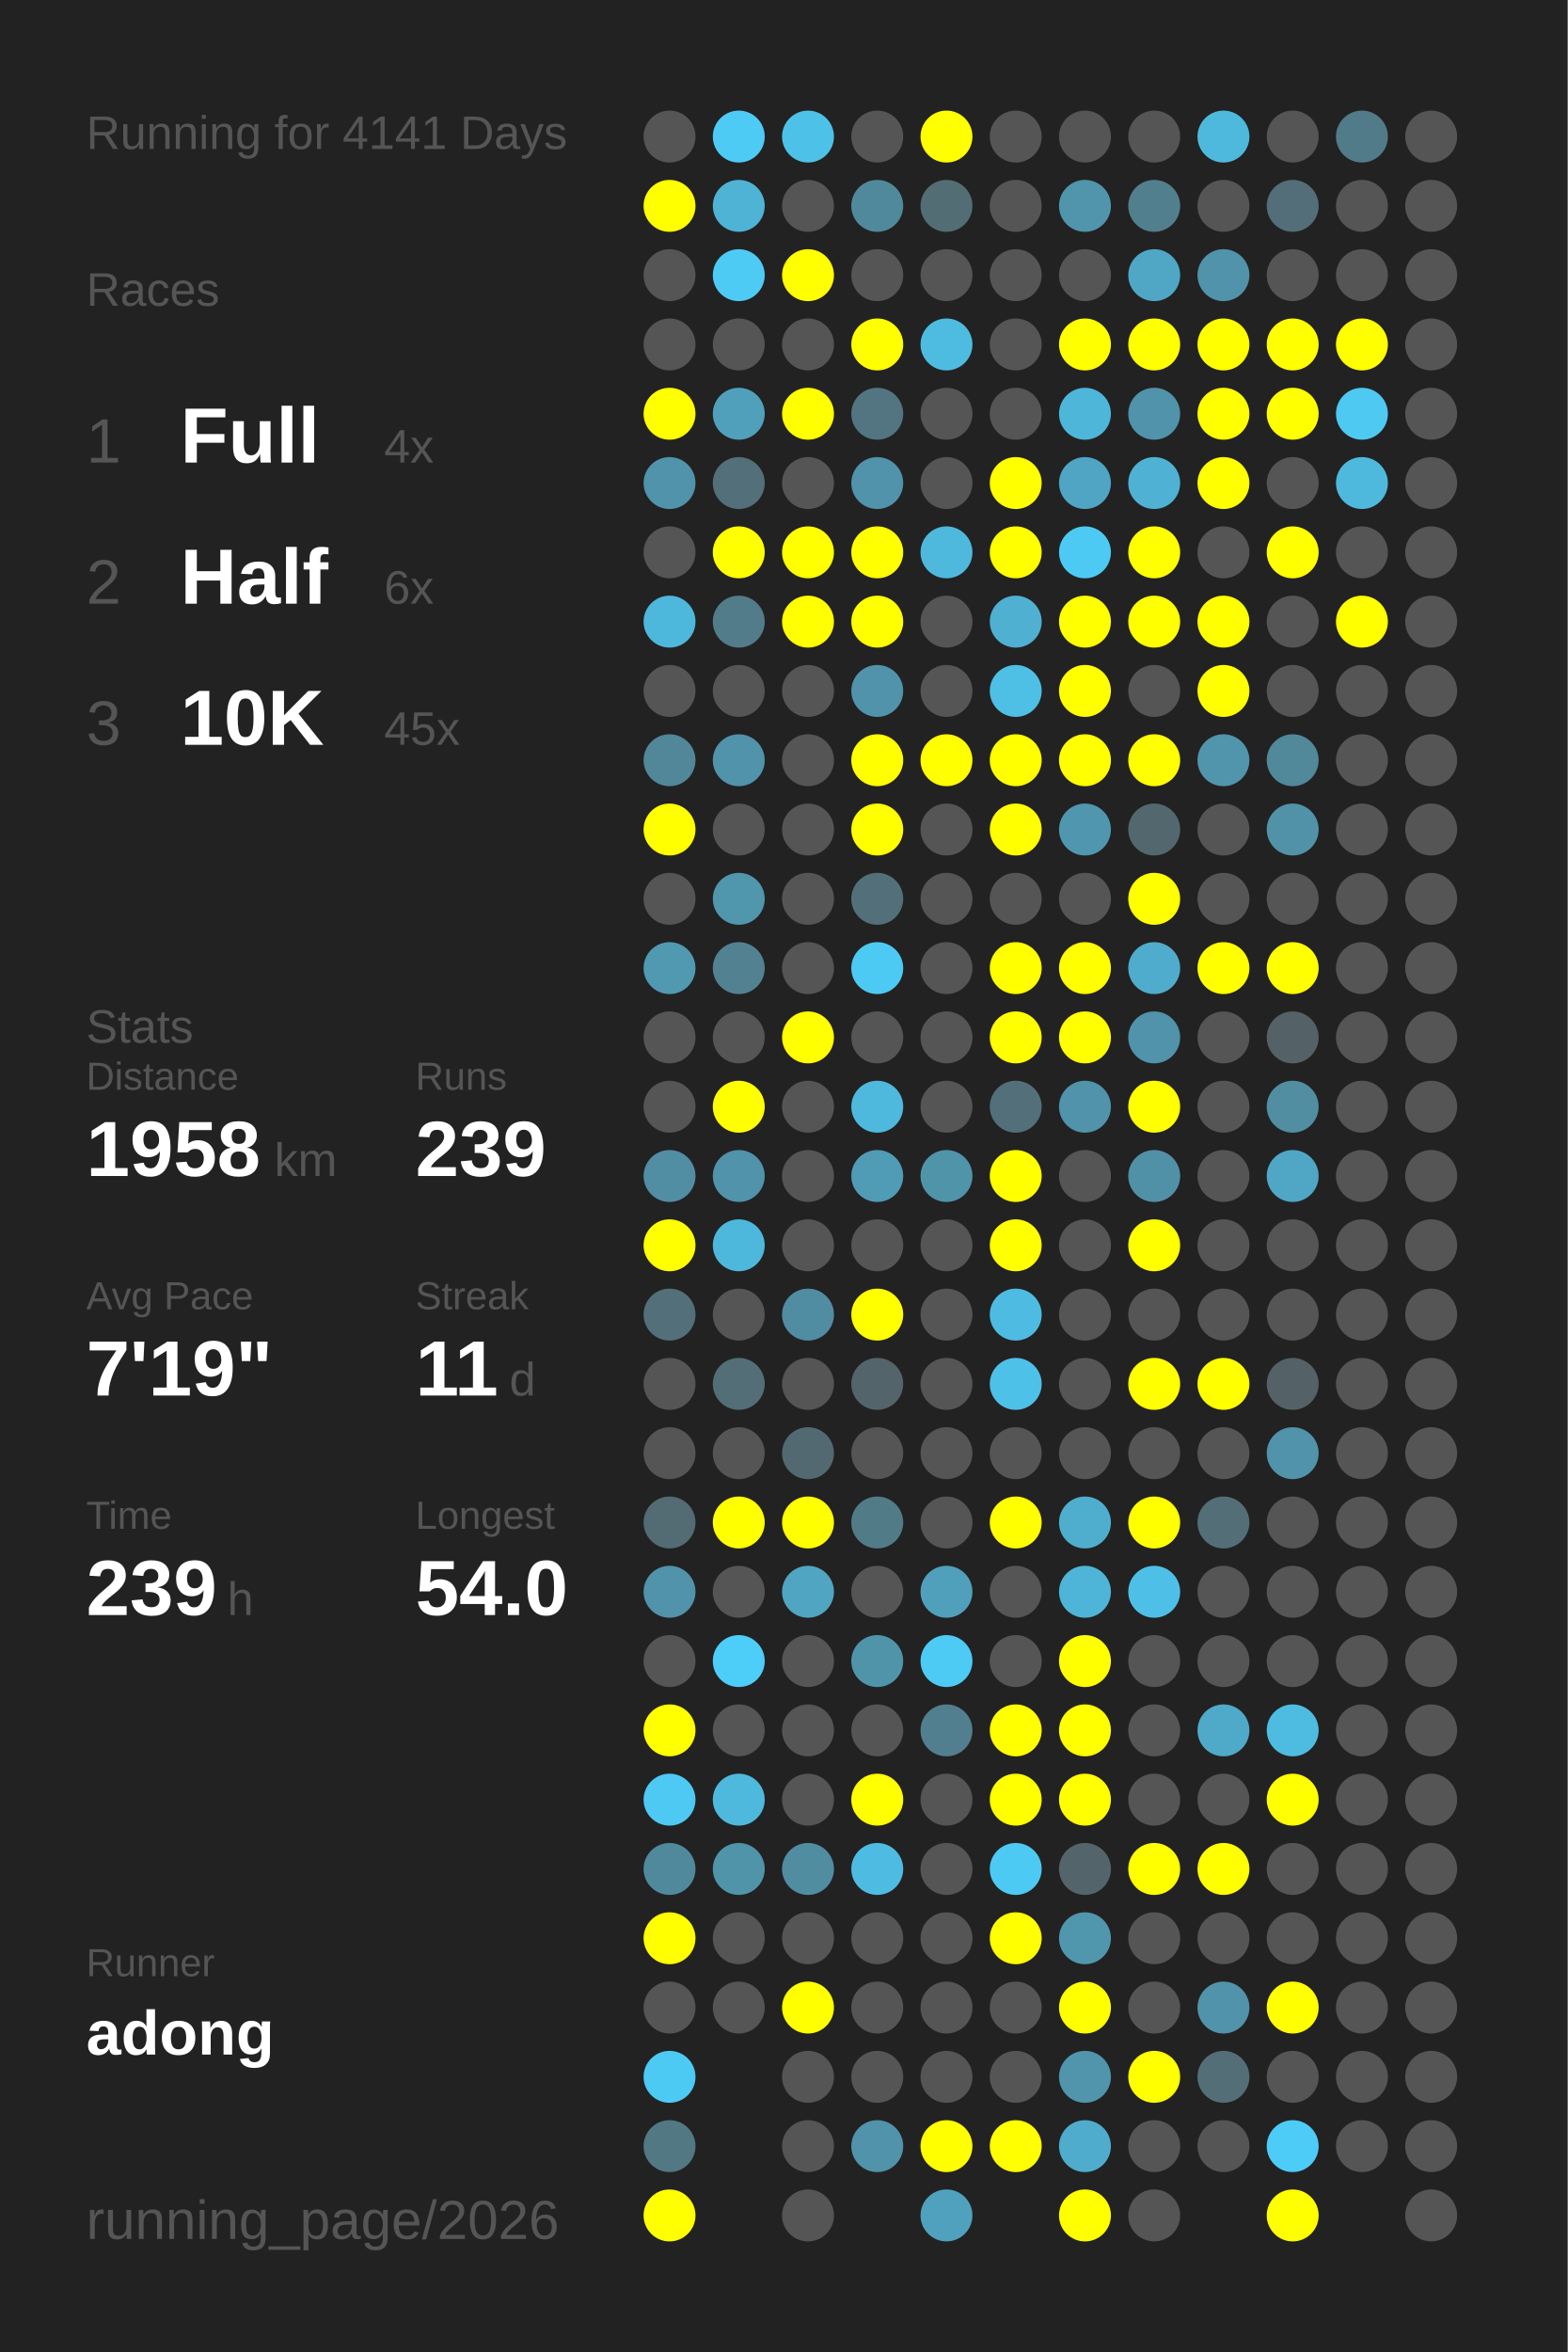
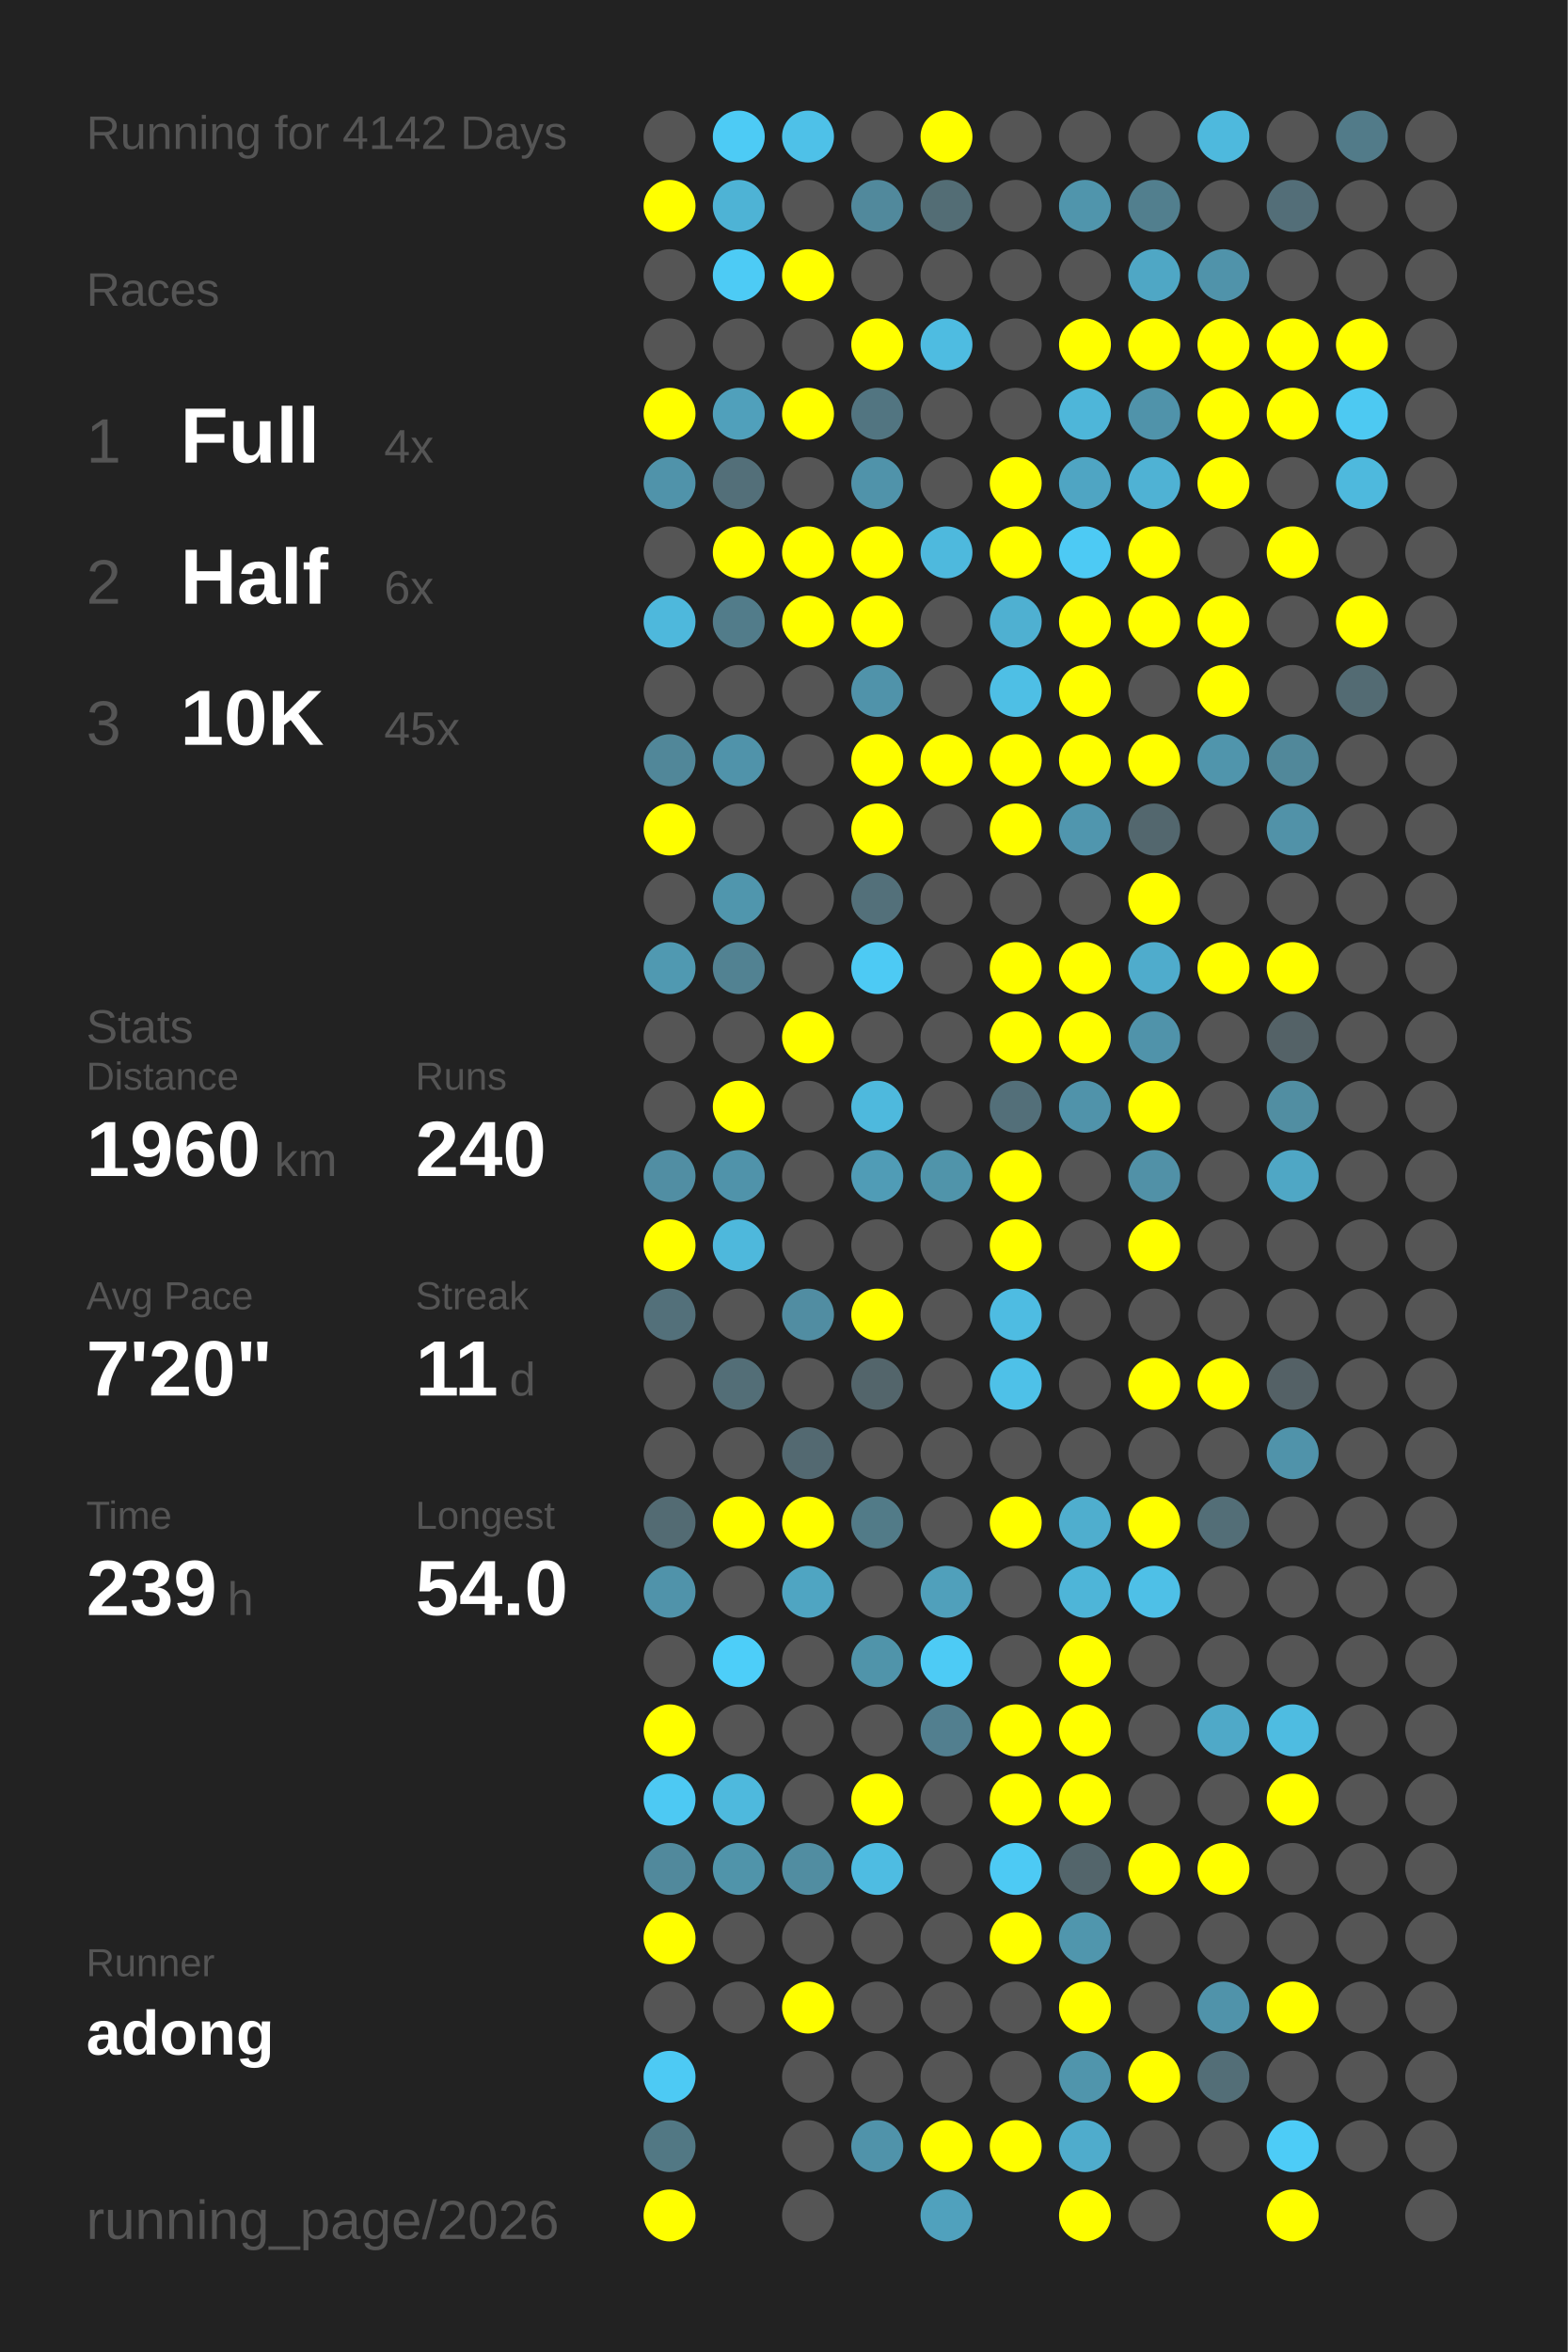
<svg xmlns="http://www.w3.org/2000/svg" baseProfile="full" height="300mm" version="1.1" viewBox="0,0,200,300" width="200mm">
  <defs />
  <rect fill="#222222" height="300" width="200" x="0" y="0" />
-   <text fill="#555555" style="font-size:6px; font-family:Arial;" x="11" y="19">Running for 4141 Days</text>
+   <text fill="#555555" style="font-size:6px; font-family:Arial;" x="11" y="19">Running for 4142 Days</text>
  <text fill="#555555" style="font-size:6px; font-family:Arial;" x="11" y="39">Races</text>
  <text fill="#555555" style="font-size:8px; font-family:Arial;" x="11" y="59">1</text>
  <text fill="#FFFFFF" style="font-size:10px; font-family:Arial; font-weight:bold;" x="23" y="59">Full</text>
  <text fill="#555555" style="font-size:6px; font-family:Arial;" x="49" y="59">4x</text>
  <text fill="#555555" style="font-size:8px; font-family:Arial;" x="11" y="77">2</text>
  <text fill="#FFFFFF" style="font-size:10px; font-family:Arial; font-weight:bold;" x="23" y="77">Half</text>
  <text fill="#555555" style="font-size:6px; font-family:Arial;" x="49" y="77">6x</text>
  <text fill="#555555" style="font-size:8px; font-family:Arial;" x="11" y="95">3</text>
  <text fill="#FFFFFF" style="font-size:10px; font-family:Arial; font-weight:bold;" x="23" y="95">10K</text>
  <text fill="#555555" style="font-size:6px; font-family:Arial;" x="49" y="95">45x</text>
  <text fill="#555555" style="font-size:6px; font-family:Arial;" x="11" y="133">Stats</text>
  <text fill="#555555" style="font-size:5px; font-family:Arial;" x="11" y="139">Distance</text>
-   <text fill="#FFFFFF" style="font-size:10px; font-family:Arial; font-weight:bold;" x="11" y="150">1958</text>
+   <text fill="#FFFFFF" style="font-size:10px; font-family:Arial; font-weight:bold;" x="11" y="150">1960</text>
  <text fill="#555555" style="font-size:6px; font-family:Arial;" x="35" y="150">km</text>
  <text fill="#555555" style="font-size:5px; font-family:Arial;" x="53" y="139">Runs</text>
-   <text fill="#FFFFFF" style="font-size:10px; font-family:Arial; font-weight:bold;" x="53" y="150">239</text>
+   <text fill="#FFFFFF" style="font-size:10px; font-family:Arial; font-weight:bold;" x="53" y="150">240</text>
  <text fill="#555555" style="font-size:5px; font-family:Arial;" x="11" y="167">Avg Pace</text>
-   <text fill="#FFFFFF" style="font-size:10px; font-family:Arial; font-weight:bold;" x="11" y="178">7'19"</text>
+   <text fill="#FFFFFF" style="font-size:10px; font-family:Arial; font-weight:bold;" x="11" y="178">7'20"</text>
  <text fill="#555555" style="font-size:5px; font-family:Arial;" x="53" y="167">Streak</text>
  <text fill="#FFFFFF" style="font-size:10px; font-family:Arial; font-weight:bold;" x="53" y="178">11</text>
  <text fill="#555555" style="font-size:6px; font-family:Arial;" x="65" y="178">d</text>
  <text fill="#555555" style="font-size:5px; font-family:Arial;" x="11" y="195">Time</text>
  <text fill="#FFFFFF" style="font-size:10px; font-family:Arial; font-weight:bold;" x="11" y="206">239</text>
  <text fill="#555555" style="font-size:6px; font-family:Arial;" x="29" y="206">h</text>
  <text fill="#555555" style="font-size:5px; font-family:Arial;" x="53" y="195">Longest</text>
  <text fill="#FFFFFF" style="font-size:10px; font-family:Arial; font-weight:bold;" x="53" y="206">54.0</text>
  <text fill="#555555" style="font-size:5px; font-family:Arial;" x="11" y="252.065">Runner</text>
  <text fill="#FFFFFF" style="font-size:8px; font-family:Arial; font-weight:bold;" x="11" y="262.065">adong</text>
  <text fill="#555555" style="font-size:7px; font-family:Arial;" x="11" y="285.581">running_page/2026</text>
  <circle cx="85.417" cy="17.419" fill="#555555" r="3.312" />
  <circle cx="85.417" cy="26.258" fill="#FFFF00" r="3.312" />
  <circle cx="85.417" cy="35.097" fill="#555555" r="3.312" />
  <circle cx="85.417" cy="43.935" fill="#555555" r="3.312" />
  <circle cx="85.417" cy="52.774" fill="#FFFF00" r="3.312" />
  <circle cx="85.417" cy="61.613" fill="#5093aa" r="3.312" />
  <circle cx="85.417" cy="70.452" fill="#555555" r="3.312" />
  <circle cx="85.417" cy="79.29" fill="#4eb8dc" r="3.312" />
  <circle cx="85.417" cy="88.129" fill="#555555" r="3.312" />
  <circle cx="85.417" cy="96.968" fill="#518799" r="3.312" />
  <circle cx="85.417" cy="105.806" fill="#FFFF00" r="3.312" />
  <circle cx="85.417" cy="114.645" fill="#555555" r="3.312" />
  <circle cx="85.417" cy="123.484" fill="#5099b1" r="3.312" />
  <circle cx="85.417" cy="132.323" fill="#555555" r="3.312" />
  <circle cx="85.417" cy="141.161" fill="#555555" r="3.312" />
  <circle cx="85.417" cy="150" fill="#518ea3" r="3.312" />
  <circle cx="85.417" cy="158.839" fill="#FFFF00" r="3.312" />
  <circle cx="85.417" cy="167.677" fill="#53707a" r="3.312" />
  <circle cx="85.417" cy="176.516" fill="#555555" r="3.312" />
  <circle cx="85.417" cy="185.355" fill="#555555" r="3.312" />
  <circle cx="85.417" cy="194.194" fill="#536b73" r="3.312" />
  <circle cx="85.417" cy="203.032" fill="#5093aa" r="3.312" />
  <circle cx="85.417" cy="211.871" fill="#555555" r="3.312" />
  <circle cx="85.417" cy="220.71" fill="#FFFF00" r="3.312" />
  <circle cx="85.417" cy="229.548" fill="#4dc9f3" r="3.312" />
  <circle cx="85.417" cy="238.387" fill="#51899c" r="3.312" />
  <circle cx="85.417" cy="247.226" fill="#FFFF00" r="3.312" />
  <circle cx="85.417" cy="256.065" fill="#555555" r="3.312" />
  <circle cx="85.417" cy="264.903" fill="#4dcaf4" r="3.312" />
  <circle cx="85.417" cy="273.742" fill="#527884" r="3.312" />
  <circle cx="85.417" cy="282.581" fill="#FFFF00" r="3.312" />
  <circle cx="94.25" cy="17.419" fill="#4dcbf5" r="3.312" />
  <circle cx="94.25" cy="26.258" fill="#4eb3d5" r="3.312" />
  <circle cx="94.25" cy="35.097" fill="#4dcbf5" r="3.312" />
  <circle cx="94.25" cy="43.935" fill="#555555" r="3.312" />
  <circle cx="94.25" cy="52.774" fill="#50a0bb" r="3.312" />
  <circle cx="94.25" cy="61.613" fill="#536f79" r="3.312" />
  <circle cx="94.25" cy="70.452" fill="#FFFF00" r="3.312" />
  <circle cx="94.25" cy="79.29" fill="#527c8a" r="3.312" />
  <circle cx="94.25" cy="88.129" fill="#555555" r="3.312" />
  <circle cx="94.25" cy="96.968" fill="#5093aa" r="3.312" />
  <circle cx="94.25" cy="105.806" fill="#555555" r="3.312" />
  <circle cx="94.25" cy="114.645" fill="#5096ad" r="3.312" />
  <circle cx="94.25" cy="123.484" fill="#528292" r="3.312" />
  <circle cx="94.25" cy="132.323" fill="#555555" r="3.312" />
  <circle cx="94.25" cy="141.161" fill="#FFFF00" r="3.312" />
  <circle cx="94.25" cy="150" fill="#5093aa" r="3.312" />
  <circle cx="94.25" cy="158.839" fill="#4eb8dc" r="3.312" />
  <circle cx="94.25" cy="167.677" fill="#555555" r="3.312" />
  <circle cx="94.25" cy="176.516" fill="#536e77" r="3.312" />
  <circle cx="94.25" cy="185.355" fill="#555555" r="3.312" />
  <circle cx="94.25" cy="194.194" fill="#FFFF00" r="3.312" />
  <circle cx="94.25" cy="203.032" fill="#555555" r="3.312" />
  <circle cx="94.25" cy="211.871" fill="#4dcef9" r="3.312" />
  <circle cx="94.25" cy="220.71" fill="#555555" r="3.312" />
  <circle cx="94.25" cy="229.548" fill="#4eb9dd" r="3.312" />
  <circle cx="94.25" cy="238.387" fill="#5094aa" r="3.312" />
  <circle cx="94.25" cy="247.226" fill="#555555" r="3.312" />
  <circle cx="94.25" cy="256.065" fill="#555555" r="3.312" />
  <circle cx="103.083" cy="17.419" fill="#4ec1e8" r="3.312" />
  <circle cx="103.083" cy="26.258" fill="#555555" r="3.312" />
  <circle cx="103.083" cy="35.097" fill="#FFFF00" r="3.312" />
  <circle cx="103.083" cy="43.935" fill="#555555" r="3.312" />
  <circle cx="103.083" cy="52.774" fill="#FFFF00" r="3.312" />
  <circle cx="103.083" cy="61.613" fill="#555555" r="3.312" />
  <circle cx="103.083" cy="70.452" fill="#FFFF00" r="3.312" />
  <circle cx="103.083" cy="79.29" fill="#FFFF00" r="3.312" />
  <circle cx="103.083" cy="88.129" fill="#555555" r="3.312" />
  <circle cx="103.083" cy="96.968" fill="#555555" r="3.312" />
  <circle cx="103.083" cy="105.806" fill="#555555" r="3.312" />
  <circle cx="103.083" cy="114.645" fill="#555555" r="3.312" />
  <circle cx="103.083" cy="123.484" fill="#555555" r="3.312" />
  <circle cx="103.083" cy="132.323" fill="#FFFF00" r="3.312" />
  <circle cx="103.083" cy="141.161" fill="#555555" r="3.312" />
  <circle cx="103.083" cy="150" fill="#555555" r="3.312" />
  <circle cx="103.083" cy="158.839" fill="#555555" r="3.312" />
  <circle cx="103.083" cy="167.677" fill="#518da2" r="3.312" />
  <circle cx="103.083" cy="176.516" fill="#555555" r="3.312" />
  <circle cx="103.083" cy="185.355" fill="#536971" r="3.312" />
  <circle cx="103.083" cy="194.194" fill="#FFFF00" r="3.312" />
  <circle cx="103.083" cy="203.032" fill="#4fa5c2" r="3.312" />
  <circle cx="103.083" cy="211.871" fill="#555555" r="3.312" />
  <circle cx="103.083" cy="220.71" fill="#555555" r="3.312" />
  <circle cx="103.083" cy="229.548" fill="#555555" r="3.312" />
  <circle cx="103.083" cy="238.387" fill="#518da1" r="3.312" />
  <circle cx="103.083" cy="247.226" fill="#555555" r="3.312" />
  <circle cx="103.083" cy="256.065" fill="#FFFF00" r="3.312" />
  <circle cx="103.083" cy="264.903" fill="#555555" r="3.312" />
  <circle cx="103.083" cy="273.742" fill="#555555" r="3.312" />
  <circle cx="103.083" cy="282.581" fill="#555555" r="3.312" />
  <circle cx="111.917" cy="17.419" fill="#555555" r="3.312" />
  <circle cx="111.917" cy="26.258" fill="#51899c" r="3.312" />
  <circle cx="111.917" cy="35.097" fill="#555555" r="3.312" />
  <circle cx="111.917" cy="43.935" fill="#FFFF00" r="3.312" />
  <circle cx="111.917" cy="52.774" fill="#527581" r="3.312" />
  <circle cx="111.917" cy="61.613" fill="#5093aa" r="3.312" />
  <circle cx="111.917" cy="70.452" fill="#FFFF00" r="3.312" />
  <circle cx="111.917" cy="79.29" fill="#FFFF00" r="3.312" />
  <circle cx="111.917" cy="88.129" fill="#5093aa" r="3.312" />
  <circle cx="111.917" cy="96.968" fill="#FFFF00" r="3.312" />
  <circle cx="111.917" cy="105.806" fill="#FFFF00" r="3.312" />
  <circle cx="111.917" cy="114.645" fill="#53707a" r="3.312" />
  <circle cx="111.917" cy="123.484" fill="#4dcaf4" r="3.312" />
  <circle cx="111.917" cy="132.323" fill="#555555" r="3.312" />
  <circle cx="111.917" cy="141.161" fill="#4eb9dd" r="3.312" />
  <circle cx="111.917" cy="150" fill="#509cb6" r="3.312" />
  <circle cx="111.917" cy="158.839" fill="#555555" r="3.312" />
  <circle cx="111.917" cy="167.677" fill="#FFFF00" r="3.312" />
  <circle cx="111.917" cy="176.516" fill="#53656b" r="3.312" />
  <circle cx="111.917" cy="185.355" fill="#555555" r="3.312" />
  <circle cx="111.917" cy="194.194" fill="#527b88" r="3.312" />
  <circle cx="111.917" cy="203.032" fill="#555555" r="3.312" />
  <circle cx="111.917" cy="211.871" fill="#5094aa" r="3.312" />
  <circle cx="111.917" cy="220.71" fill="#555555" r="3.312" />
  <circle cx="111.917" cy="229.548" fill="#FFFF00" r="3.312" />
  <circle cx="111.917" cy="238.387" fill="#4ebce2" r="3.312" />
  <circle cx="111.917" cy="247.226" fill="#555555" r="3.312" />
  <circle cx="111.917" cy="256.065" fill="#555555" r="3.312" />
  <circle cx="111.917" cy="264.903" fill="#555555" r="3.312" />
  <circle cx="111.917" cy="273.742" fill="#5093aa" r="3.312" />
  <circle cx="120.75" cy="17.419" fill="#FFFF00" r="3.312" />
  <circle cx="120.75" cy="26.258" fill="#536d75" r="3.312" />
  <circle cx="120.75" cy="35.097" fill="#555555" r="3.312" />
  <circle cx="120.75" cy="43.935" fill="#4ebce1" r="3.312" />
  <circle cx="120.75" cy="52.774" fill="#555555" r="3.312" />
  <circle cx="120.75" cy="61.613" fill="#555555" r="3.312" />
  <circle cx="120.75" cy="70.452" fill="#4eb9dd" r="3.312" />
  <circle cx="120.75" cy="79.29" fill="#555555" r="3.312" />
  <circle cx="120.75" cy="88.129" fill="#555555" r="3.312" />
  <circle cx="120.75" cy="96.968" fill="#FFFF00" r="3.312" />
  <circle cx="120.75" cy="105.806" fill="#555555" r="3.312" />
  <circle cx="120.75" cy="114.645" fill="#555555" r="3.312" />
  <circle cx="120.75" cy="123.484" fill="#555555" r="3.312" />
  <circle cx="120.75" cy="132.323" fill="#555555" r="3.312" />
  <circle cx="120.75" cy="141.161" fill="#555555" r="3.312" />
  <circle cx="120.75" cy="150" fill="#5094aa" r="3.312" />
  <circle cx="120.75" cy="158.839" fill="#555555" r="3.312" />
  <circle cx="120.75" cy="167.677" fill="#555555" r="3.312" />
  <circle cx="120.75" cy="176.516" fill="#555555" r="3.312" />
  <circle cx="120.75" cy="185.355" fill="#555555" r="3.312" />
  <circle cx="120.75" cy="194.194" fill="#555555" r="3.312" />
  <circle cx="120.75" cy="203.032" fill="#50a0bb" r="3.312" />
  <circle cx="120.75" cy="211.871" fill="#4dcbf5" r="3.312" />
  <circle cx="120.75" cy="220.71" fill="#527f8f" r="3.312" />
  <circle cx="120.75" cy="229.548" fill="#555555" r="3.312" />
  <circle cx="120.75" cy="238.387" fill="#555555" r="3.312" />
  <circle cx="120.75" cy="247.226" fill="#555555" r="3.312" />
  <circle cx="120.75" cy="256.065" fill="#555555" r="3.312" />
  <circle cx="120.75" cy="264.903" fill="#555555" r="3.312" />
  <circle cx="120.75" cy="273.742" fill="#FFFF00" r="3.312" />
  <circle cx="120.75" cy="282.581" fill="#50a1bd" r="3.312" />
  <circle cx="129.583" cy="17.419" fill="#555555" r="3.312" />
  <circle cx="129.583" cy="26.258" fill="#555555" r="3.312" />
  <circle cx="129.583" cy="35.097" fill="#555555" r="3.312" />
  <circle cx="129.583" cy="43.935" fill="#555555" r="3.312" />
  <circle cx="129.583" cy="52.774" fill="#555555" r="3.312" />
  <circle cx="129.583" cy="61.613" fill="#FFFF00" r="3.312" />
  <circle cx="129.583" cy="70.452" fill="#FFFF00" r="3.312" />
  <circle cx="129.583" cy="79.29" fill="#4fb0d1" r="3.312" />
  <circle cx="129.583" cy="88.129" fill="#4ebfe5" r="3.312" />
  <circle cx="129.583" cy="96.968" fill="#FFFF00" r="3.312" />
  <circle cx="129.583" cy="105.806" fill="#FFFF00" r="3.312" />
  <circle cx="129.583" cy="114.645" fill="#555555" r="3.312" />
  <circle cx="129.583" cy="123.484" fill="#FFFF00" r="3.312" />
  <circle cx="129.583" cy="132.323" fill="#FFFF00" r="3.312" />
  <circle cx="129.583" cy="141.161" fill="#536f79" r="3.312" />
  <circle cx="129.583" cy="150" fill="#FFFF00" r="3.312" />
  <circle cx="129.583" cy="158.839" fill="#FFFF00" r="3.312" />
  <circle cx="129.583" cy="167.677" fill="#4ebce2" r="3.312" />
  <circle cx="129.583" cy="176.516" fill="#4ec1e8" r="3.312" />
  <circle cx="129.583" cy="185.355" fill="#555555" r="3.312" />
  <circle cx="129.583" cy="194.194" fill="#FFFF00" r="3.312" />
  <circle cx="129.583" cy="203.032" fill="#555555" r="3.312" />
  <circle cx="129.583" cy="211.871" fill="#555555" r="3.312" />
  <circle cx="129.583" cy="220.71" fill="#FFFF00" r="3.312" />
  <circle cx="129.583" cy="229.548" fill="#FFFF00" r="3.312" />
  <circle cx="129.583" cy="238.387" fill="#4dcaf4" r="3.312" />
  <circle cx="129.583" cy="247.226" fill="#FFFF00" r="3.312" />
  <circle cx="129.583" cy="256.065" fill="#555555" r="3.312" />
  <circle cx="129.583" cy="264.903" fill="#555555" r="3.312" />
  <circle cx="129.583" cy="273.742" fill="#FFFF00" r="3.312" />
  <circle cx="138.417" cy="17.419" fill="#555555" r="3.312" />
  <circle cx="138.417" cy="26.258" fill="#5095ac" r="3.312" />
  <circle cx="138.417" cy="35.097" fill="#555555" r="3.312" />
  <circle cx="138.417" cy="43.935" fill="#FFFF00" r="3.312" />
  <circle cx="138.417" cy="52.774" fill="#4eb6d9" r="3.312" />
  <circle cx="138.417" cy="61.613" fill="#4fa5c3" r="3.312" />
  <circle cx="138.417" cy="70.452" fill="#4dcaf4" r="3.312" />
  <circle cx="138.417" cy="79.29" fill="#FFFF00" r="3.312" />
  <circle cx="138.417" cy="88.129" fill="#FFFF00" r="3.312" />
  <circle cx="138.417" cy="96.968" fill="#FFFF00" r="3.312" />
  <circle cx="138.417" cy="105.806" fill="#5096ae" r="3.312" />
  <circle cx="138.417" cy="114.645" fill="#555555" r="3.312" />
  <circle cx="138.417" cy="123.484" fill="#FFFF00" r="3.312" />
  <circle cx="138.417" cy="132.323" fill="#FFFF00" r="3.312" />
  <circle cx="138.417" cy="141.161" fill="#5093aa" r="3.312" />
  <circle cx="138.417" cy="150" fill="#555555" r="3.312" />
  <circle cx="138.417" cy="158.839" fill="#555555" r="3.312" />
  <circle cx="138.417" cy="167.677" fill="#555555" r="3.312" />
  <circle cx="138.417" cy="176.516" fill="#555555" r="3.312" />
  <circle cx="138.417" cy="185.355" fill="#555555" r="3.312" />
  <circle cx="138.417" cy="194.194" fill="#4faece" r="3.312" />
  <circle cx="138.417" cy="203.032" fill="#4eb5d8" r="3.312" />
  <circle cx="138.417" cy="211.871" fill="#FFFF00" r="3.312" />
  <circle cx="138.417" cy="220.71" fill="#FFFF00" r="3.312" />
  <circle cx="138.417" cy="229.548" fill="#FFFF00" r="3.312" />
  <circle cx="138.417" cy="238.387" fill="#53656b" r="3.312" />
  <circle cx="138.417" cy="247.226" fill="#5096ad" r="3.312" />
  <circle cx="138.417" cy="256.065" fill="#FFFF00" r="3.312" />
  <circle cx="138.417" cy="264.903" fill="#5095ac" r="3.312" />
  <circle cx="138.417" cy="273.742" fill="#4faccc" r="3.312" />
  <circle cx="138.417" cy="282.581" fill="#FFFF00" r="3.312" />
  <circle cx="147.25" cy="17.419" fill="#555555" r="3.312" />
  <circle cx="147.25" cy="26.258" fill="#527f8e" r="3.312" />
  <circle cx="147.25" cy="35.097" fill="#4fa7c5" r="3.312" />
  <circle cx="147.25" cy="43.935" fill="#FFFF00" r="3.312" />
  <circle cx="147.25" cy="52.774" fill="#5093aa" r="3.312" />
  <circle cx="147.25" cy="61.613" fill="#4fb2d4" r="3.312" />
  <circle cx="147.25" cy="70.452" fill="#FFFF00" r="3.312" />
  <circle cx="147.25" cy="79.29" fill="#FFFF00" r="3.312" />
  <circle cx="147.25" cy="88.129" fill="#555555" r="3.312" />
  <circle cx="147.25" cy="96.968" fill="#FFFF00" r="3.312" />
  <circle cx="147.25" cy="105.806" fill="#53676e" r="3.312" />
  <circle cx="147.25" cy="114.645" fill="#FFFF00" r="3.312" />
  <circle cx="147.25" cy="123.484" fill="#4faccc" r="3.312" />
  <circle cx="147.25" cy="132.323" fill="#5093aa" r="3.312" />
  <circle cx="147.25" cy="141.161" fill="#FFFF00" r="3.312" />
  <circle cx="147.25" cy="150" fill="#5191a7" r="3.312" />
  <circle cx="147.25" cy="158.839" fill="#FFFF00" r="3.312" />
  <circle cx="147.25" cy="167.677" fill="#555555" r="3.312" />
  <circle cx="147.25" cy="176.516" fill="#FFFF00" r="3.312" />
  <circle cx="147.25" cy="185.355" fill="#555555" r="3.312" />
  <circle cx="147.25" cy="194.194" fill="#FFFF00" r="3.312" />
  <circle cx="147.25" cy="203.032" fill="#4ec0e7" r="3.312" />
  <circle cx="147.25" cy="211.871" fill="#555555" r="3.312" />
  <circle cx="147.25" cy="220.71" fill="#555555" r="3.312" />
  <circle cx="147.25" cy="229.548" fill="#555555" r="3.312" />
  <circle cx="147.25" cy="238.387" fill="#FFFF00" r="3.312" />
  <circle cx="147.25" cy="247.226" fill="#555555" r="3.312" />
  <circle cx="147.25" cy="256.065" fill="#555555" r="3.312" />
  <circle cx="147.25" cy="264.903" fill="#FFFF00" r="3.312" />
  <circle cx="147.25" cy="273.742" fill="#555555" r="3.312" />
  <circle cx="147.25" cy="282.581" fill="#555555" r="3.312" />
  <circle cx="156.083" cy="17.419" fill="#4eb9dd" r="3.312" />
  <circle cx="156.083" cy="26.258" fill="#555555" r="3.312" />
  <circle cx="156.083" cy="35.097" fill="#5093aa" r="3.312" />
  <circle cx="156.083" cy="43.935" fill="#FFFF00" r="3.312" />
  <circle cx="156.083" cy="52.774" fill="#FFFF00" r="3.312" />
  <circle cx="156.083" cy="61.613" fill="#FFFF00" r="3.312" />
  <circle cx="156.083" cy="70.452" fill="#555555" r="3.312" />
  <circle cx="156.083" cy="79.29" fill="#FFFF00" r="3.312" />
  <circle cx="156.083" cy="88.129" fill="#FFFF00" r="3.312" />
  <circle cx="156.083" cy="96.968" fill="#5095ac" r="3.312" />
  <circle cx="156.083" cy="105.806" fill="#555555" r="3.312" />
  <circle cx="156.083" cy="114.645" fill="#555555" r="3.312" />
  <circle cx="156.083" cy="123.484" fill="#FFFF00" r="3.312" />
  <circle cx="156.083" cy="132.323" fill="#555555" r="3.312" />
  <circle cx="156.083" cy="141.161" fill="#555555" r="3.312" />
  <circle cx="156.083" cy="150" fill="#555555" r="3.312" />
  <circle cx="156.083" cy="158.839" fill="#555555" r="3.312" />
  <circle cx="156.083" cy="167.677" fill="#555555" r="3.312" />
  <circle cx="156.083" cy="176.516" fill="#FFFF00" r="3.312" />
  <circle cx="156.083" cy="185.355" fill="#555555" r="3.312" />
  <circle cx="156.083" cy="194.194" fill="#536e77" r="3.312" />
  <circle cx="156.083" cy="203.032" fill="#555555" r="3.312" />
  <circle cx="156.083" cy="211.871" fill="#555555" r="3.312" />
  <circle cx="156.083" cy="220.71" fill="#4fa9c8" r="3.312" />
  <circle cx="156.083" cy="229.548" fill="#555555" r="3.312" />
  <circle cx="156.083" cy="238.387" fill="#FFFF00" r="3.312" />
  <circle cx="156.083" cy="247.226" fill="#555555" r="3.312" />
  <circle cx="156.083" cy="256.065" fill="#5093aa" r="3.312" />
  <circle cx="156.083" cy="264.903" fill="#536e77" r="3.312" />
  <circle cx="156.083" cy="273.742" fill="#555555" r="3.312" />
  <circle cx="164.917" cy="17.419" fill="#555555" r="3.312" />
  <circle cx="164.917" cy="26.258" fill="#536e78" r="3.312" />
  <circle cx="164.917" cy="35.097" fill="#555555" r="3.312" />
  <circle cx="164.917" cy="43.935" fill="#FFFF00" r="3.312" />
  <circle cx="164.917" cy="52.774" fill="#FFFF00" r="3.312" />
  <circle cx="164.917" cy="61.613" fill="#555555" r="3.312" />
  <circle cx="164.917" cy="70.452" fill="#FFFF00" r="3.312" />
  <circle cx="164.917" cy="79.29" fill="#555555" r="3.312" />
  <circle cx="164.917" cy="88.129" fill="#555555" r="3.312" />
  <circle cx="164.917" cy="96.968" fill="#51889a" r="3.312" />
  <circle cx="164.917" cy="105.806" fill="#5192a8" r="3.312" />
  <circle cx="164.917" cy="114.645" fill="#555555" r="3.312" />
  <circle cx="164.917" cy="123.484" fill="#FFFF00" r="3.312" />
  <circle cx="164.917" cy="132.323" fill="#546267" r="3.312" />
  <circle cx="164.917" cy="141.161" fill="#518ea2" r="3.312" />
  <circle cx="164.917" cy="150" fill="#4fa7c5" r="3.312" />
  <circle cx="164.917" cy="158.839" fill="#555555" r="3.312" />
  <circle cx="164.917" cy="167.677" fill="#555555" r="3.312" />
  <circle cx="164.917" cy="176.516" fill="#546166" r="3.312" />
  <circle cx="164.917" cy="185.355" fill="#5093aa" r="3.312" />
  <circle cx="164.917" cy="194.194" fill="#555555" r="3.312" />
  <circle cx="164.917" cy="203.032" fill="#555555" r="3.312" />
  <circle cx="164.917" cy="211.871" fill="#555555" r="3.312" />
  <circle cx="164.917" cy="220.71" fill="#4ebce1" r="3.312" />
  <circle cx="164.917" cy="229.548" fill="#FFFF00" r="3.312" />
  <circle cx="164.917" cy="238.387" fill="#555555" r="3.312" />
  <circle cx="164.917" cy="247.226" fill="#555555" r="3.312" />
  <circle cx="164.917" cy="256.065" fill="#FFFF00" r="3.312" />
  <circle cx="164.917" cy="264.903" fill="#555555" r="3.312" />
  <circle cx="164.917" cy="273.742" fill="#4dccf7" r="3.312" />
  <circle cx="164.917" cy="282.581" fill="#FFFF00" r="3.312" />
  <circle cx="173.75" cy="17.419" fill="#527b89" r="3.312" />
  <circle cx="173.75" cy="26.258" fill="#555555" r="3.312" />
  <circle cx="173.75" cy="35.097" fill="#555555" r="3.312" />
  <circle cx="173.75" cy="43.935" fill="#FFFF00" r="3.312" />
  <circle cx="173.75" cy="52.774" fill="#4dc9f2" r="3.312" />
  <circle cx="173.75" cy="61.613" fill="#4eb9dd" r="3.312" />
  <circle cx="173.75" cy="70.452" fill="#555555" r="3.312" />
  <circle cx="173.75" cy="79.29" fill="#FFFF00" r="3.312" />
-   <circle cx="173.75" cy="88.129" fill="#555555" r="3.312" />
+   <circle cx="173.75" cy="88.129" fill="#536b73" r="3.312" />
  <circle cx="173.75" cy="96.968" fill="#555555" r="3.312" />
  <circle cx="173.75" cy="105.806" fill="#555555" r="3.312" />
  <circle cx="173.75" cy="114.645" fill="#555555" r="3.312" />
  <circle cx="173.75" cy="123.484" fill="#555555" r="3.312" />
  <circle cx="173.75" cy="132.323" fill="#555555" r="3.312" />
  <circle cx="173.75" cy="141.161" fill="#555555" r="3.312" />
  <circle cx="173.75" cy="150" fill="#555555" r="3.312" />
  <circle cx="173.75" cy="158.839" fill="#555555" r="3.312" />
  <circle cx="173.75" cy="167.677" fill="#555555" r="3.312" />
  <circle cx="173.75" cy="176.516" fill="#555555" r="3.312" />
  <circle cx="173.75" cy="185.355" fill="#555555" r="3.312" />
  <circle cx="173.75" cy="194.194" fill="#555555" r="3.312" />
  <circle cx="173.75" cy="203.032" fill="#555555" r="3.312" />
  <circle cx="173.75" cy="211.871" fill="#555555" r="3.312" />
  <circle cx="173.75" cy="220.71" fill="#555555" r="3.312" />
  <circle cx="173.75" cy="229.548" fill="#555555" r="3.312" />
  <circle cx="173.75" cy="238.387" fill="#555555" r="3.312" />
  <circle cx="173.75" cy="247.226" fill="#555555" r="3.312" />
  <circle cx="173.75" cy="256.065" fill="#555555" r="3.312" />
  <circle cx="173.75" cy="264.903" fill="#555555" r="3.312" />
  <circle cx="173.75" cy="273.742" fill="#555555" r="3.312" />
  <circle cx="182.583" cy="17.419" fill="#555555" r="3.312" />
  <circle cx="182.583" cy="26.258" fill="#555555" r="3.312" />
  <circle cx="182.583" cy="35.097" fill="#555555" r="3.312" />
  <circle cx="182.583" cy="43.935" fill="#555555" r="3.312" />
  <circle cx="182.583" cy="52.774" fill="#555555" r="3.312" />
  <circle cx="182.583" cy="61.613" fill="#555555" r="3.312" />
  <circle cx="182.583" cy="70.452" fill="#555555" r="3.312" />
  <circle cx="182.583" cy="79.29" fill="#555555" r="3.312" />
  <circle cx="182.583" cy="88.129" fill="#555555" r="3.312" />
  <circle cx="182.583" cy="96.968" fill="#555555" r="3.312" />
  <circle cx="182.583" cy="105.806" fill="#555555" r="3.312" />
  <circle cx="182.583" cy="114.645" fill="#555555" r="3.312" />
  <circle cx="182.583" cy="123.484" fill="#555555" r="3.312" />
  <circle cx="182.583" cy="132.323" fill="#555555" r="3.312" />
  <circle cx="182.583" cy="141.161" fill="#555555" r="3.312" />
  <circle cx="182.583" cy="150" fill="#555555" r="3.312" />
  <circle cx="182.583" cy="158.839" fill="#555555" r="3.312" />
  <circle cx="182.583" cy="167.677" fill="#555555" r="3.312" />
  <circle cx="182.583" cy="176.516" fill="#555555" r="3.312" />
  <circle cx="182.583" cy="185.355" fill="#555555" r="3.312" />
  <circle cx="182.583" cy="194.194" fill="#555555" r="3.312" />
  <circle cx="182.583" cy="203.032" fill="#555555" r="3.312" />
  <circle cx="182.583" cy="211.871" fill="#555555" r="3.312" />
  <circle cx="182.583" cy="220.71" fill="#555555" r="3.312" />
  <circle cx="182.583" cy="229.548" fill="#555555" r="3.312" />
  <circle cx="182.583" cy="238.387" fill="#555555" r="3.312" />
  <circle cx="182.583" cy="247.226" fill="#555555" r="3.312" />
  <circle cx="182.583" cy="256.065" fill="#555555" r="3.312" />
  <circle cx="182.583" cy="264.903" fill="#555555" r="3.312" />
  <circle cx="182.583" cy="273.742" fill="#555555" r="3.312" />
  <circle cx="182.583" cy="282.581" fill="#555555" r="3.312" />
</svg>
